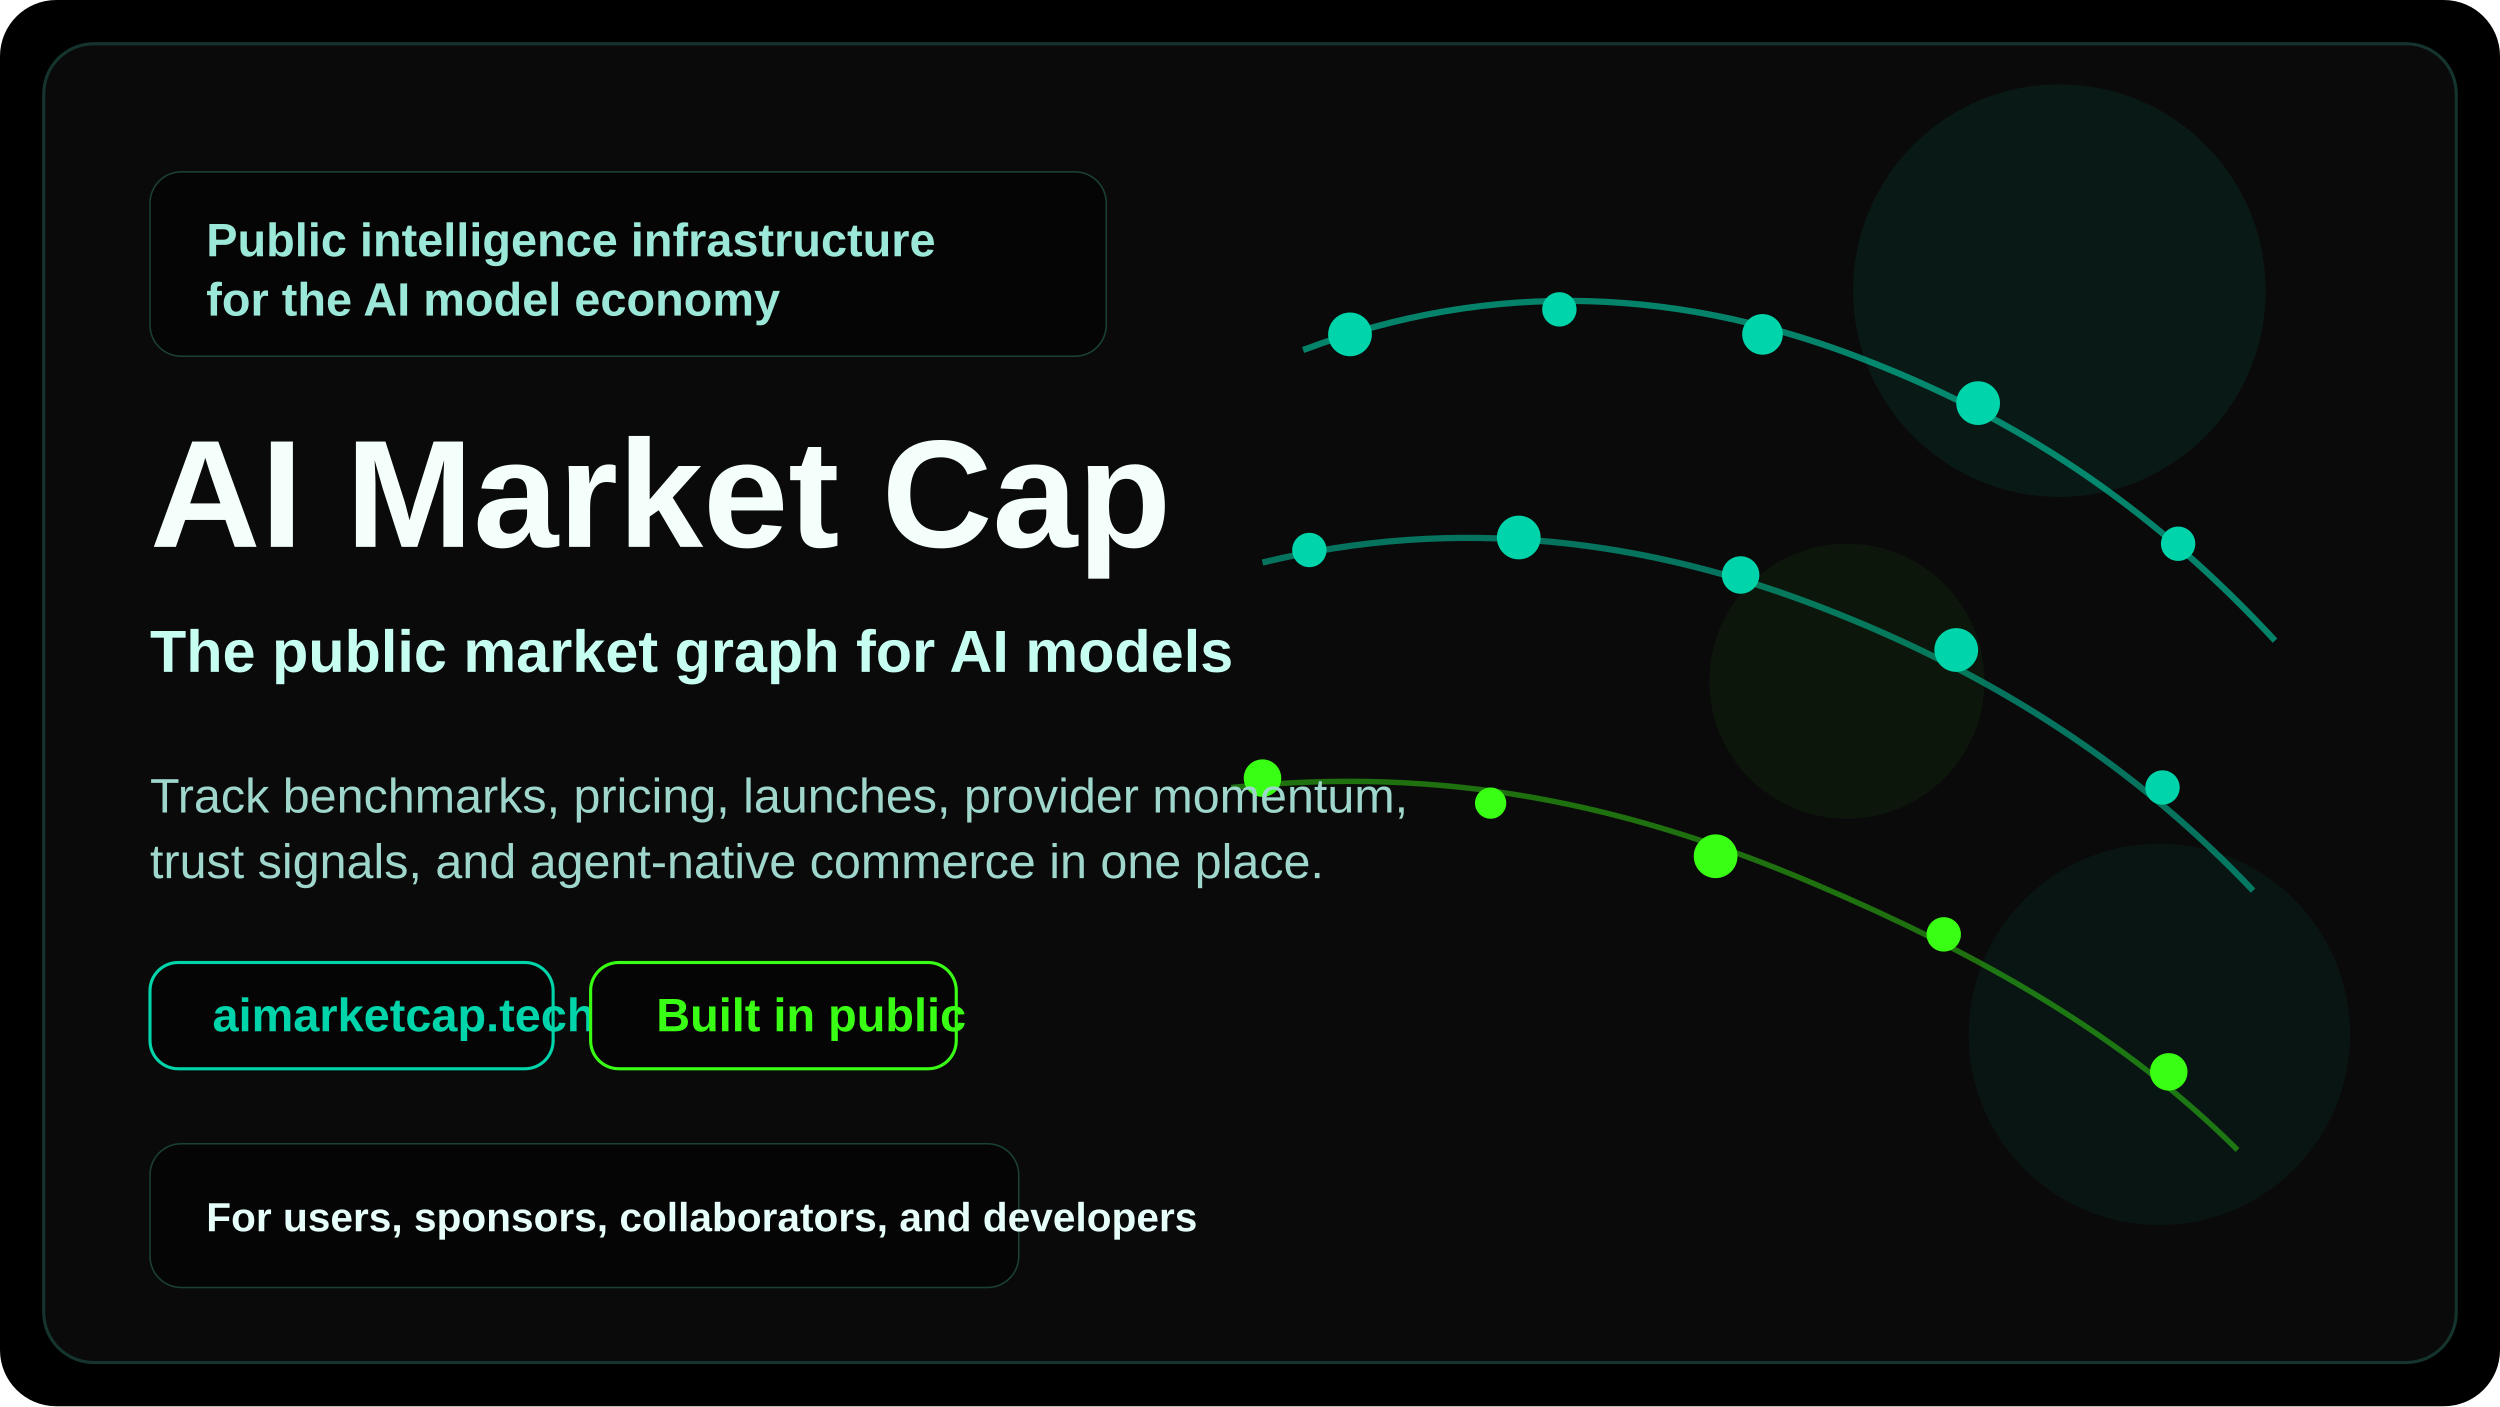
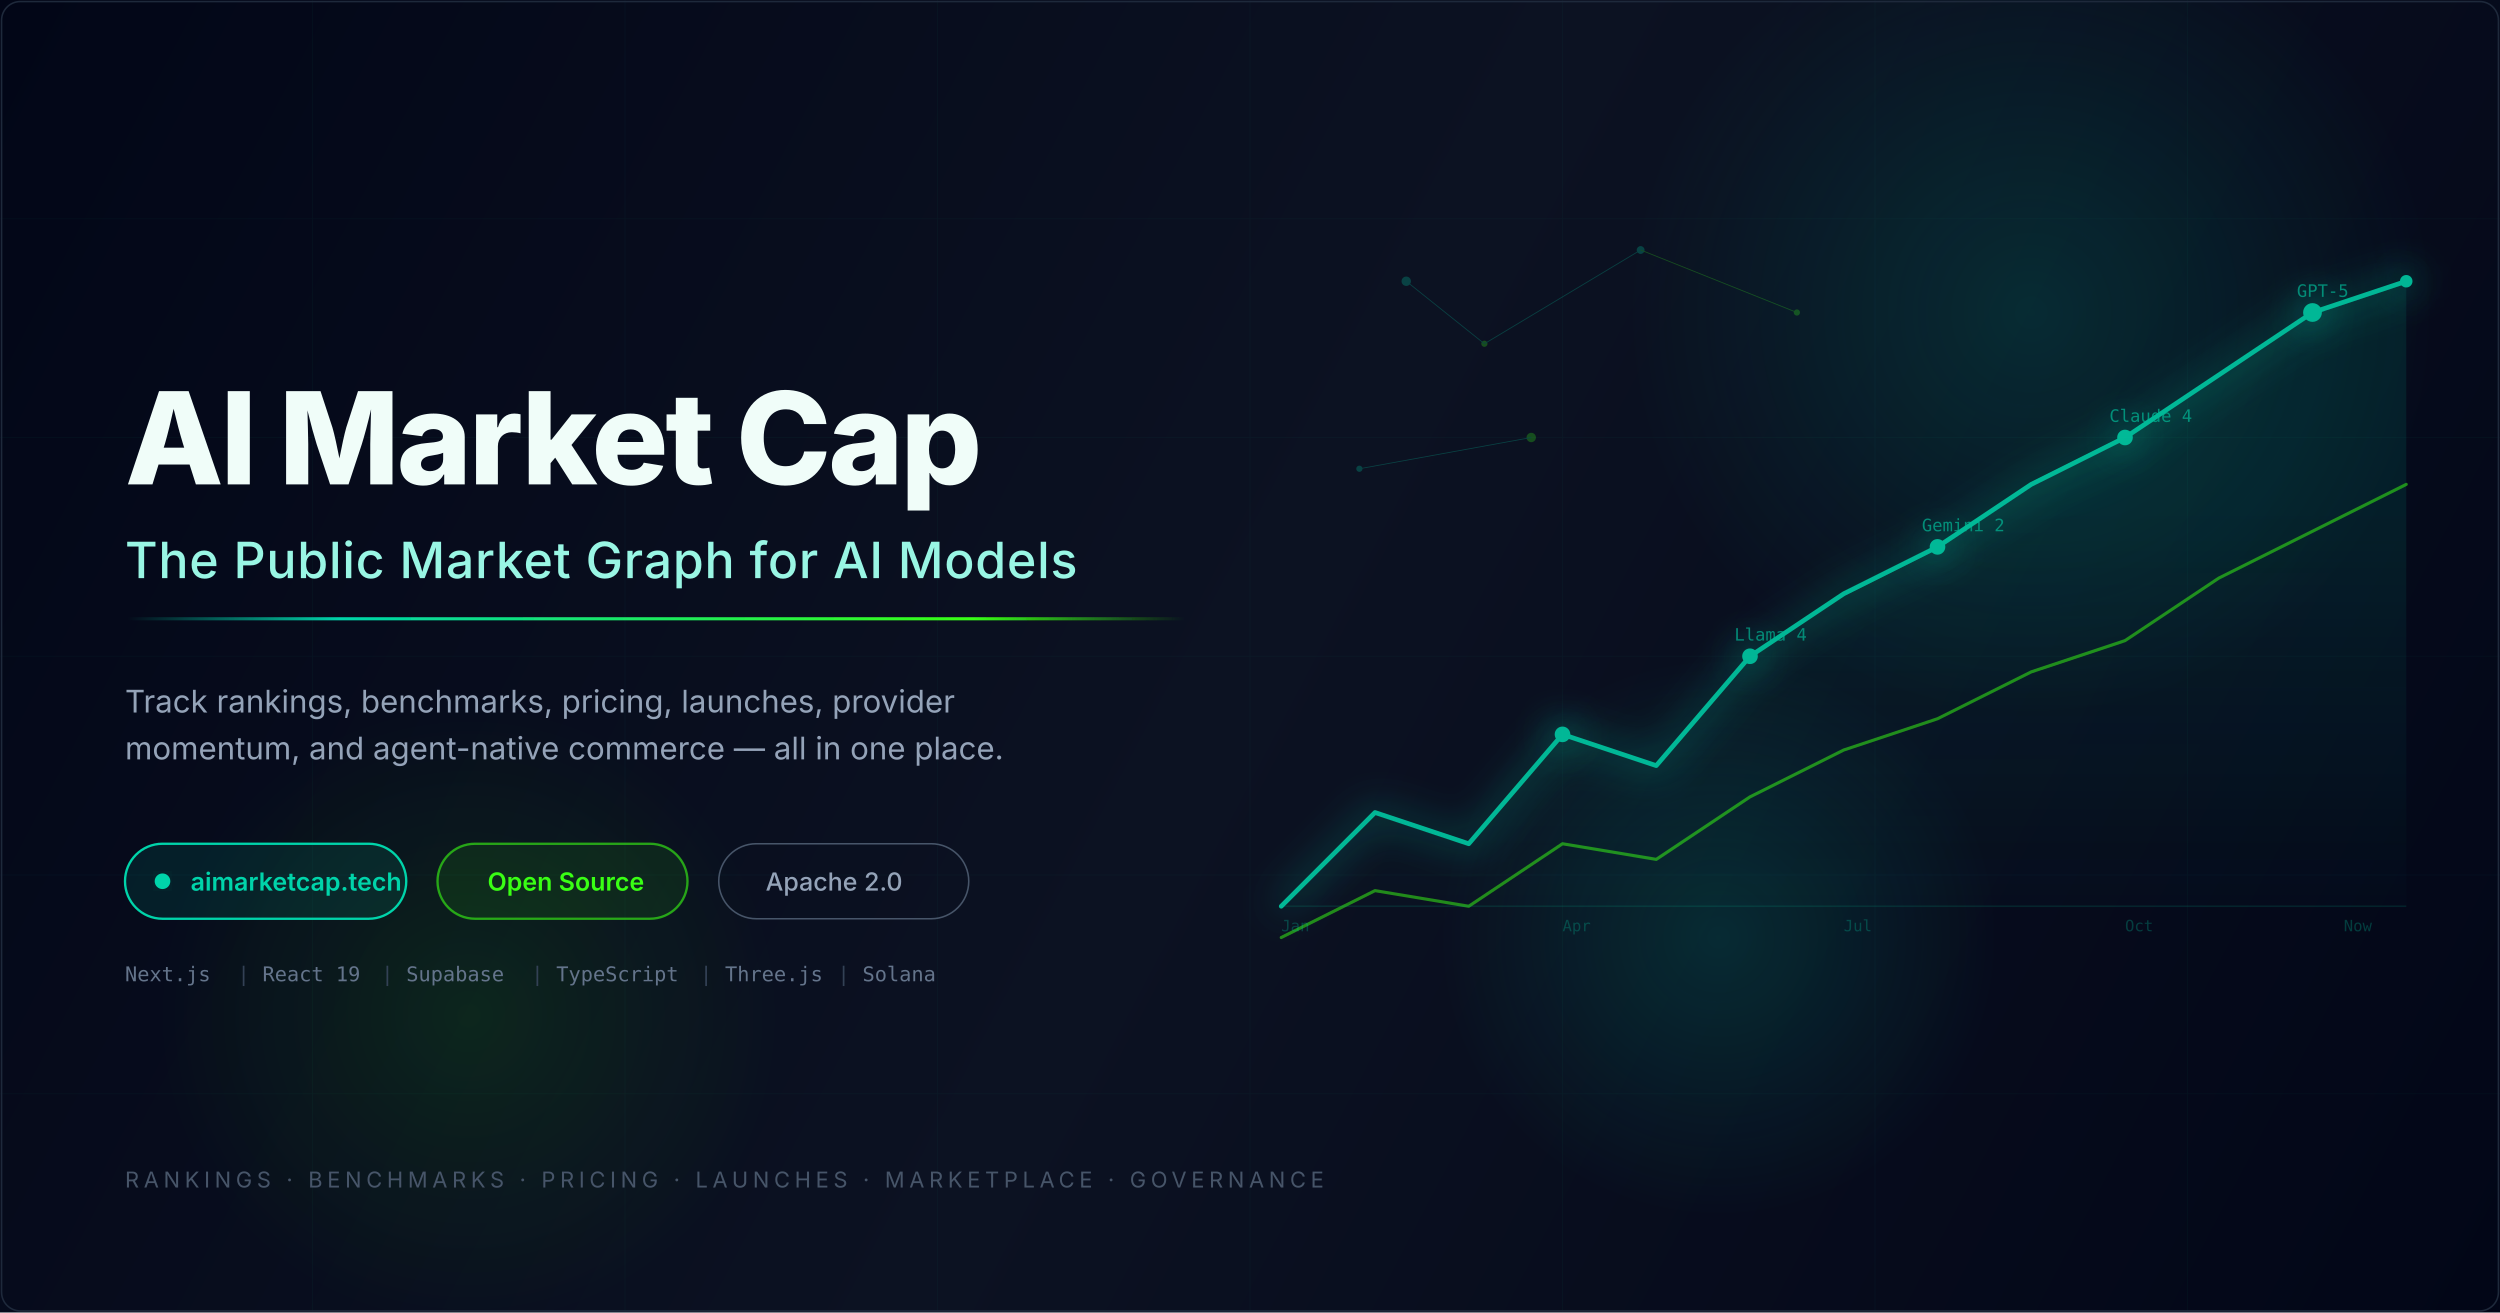
- <svg xmlns="http://www.w3.org/2000/svg" width="1600" height="900" viewBox="0 0 1600 900" fill="none">
-   <rect width="1600" height="900" rx="36" fill="#000000" />
-   <rect x="28" y="28" width="1544" height="844" rx="32" fill="#0A0A0A" stroke="#14342D" stroke-width="2" />
-   <circle cx="1318" cy="186" r="132" fill="#00D4AA" fill-opacity="0.08" />
-   <circle cx="1382" cy="662" r="122" fill="#00D4AA" fill-opacity="0.06" />
-   <circle cx="1182" cy="436" r="88" fill="#39FF14" fill-opacity="0.05" />
-   <path d="M834 224C956 178 1078 184 1198 232C1300 272 1382 330 1456 410" stroke="#00D4AA" stroke-opacity="0.6" stroke-width="4" />
-   <path d="M808 360C932 330 1054 344 1174 392C1280 434 1368 492 1442 570" stroke="#00D4AA" stroke-opacity="0.52" stroke-width="4" />
-   <path d="M788 504C924 490 1040 514 1162 566C1270 612 1360 664 1432 736" stroke="#39FF14" stroke-opacity="0.42" stroke-width="3.5" />
-   <g fill="#00D4AA">
-     <circle cx="864" cy="214" r="14" />
-     <circle cx="998" cy="198" r="11" />
-     <circle cx="1128" cy="214" r="13" />
-     <circle cx="1266" cy="258" r="14" />
-     <circle cx="1394" cy="348" r="11" />
-     <circle cx="838" cy="352" r="11" />
-     <circle cx="972" cy="344" r="14" />
-     <circle cx="1114" cy="368" r="12" />
-     <circle cx="1252" cy="416" r="14" />
-     <circle cx="1384" cy="504" r="11" />
+ <svg xmlns="http://www.w3.org/2000/svg" width="1600" height="840" viewBox="0 0 1600 840" fill="none">
+   <defs>
+     <linearGradient id="bgGrad" x1="0" y1="0" x2="1600" y2="840" gradientUnits="userSpaceOnUse">
+       <stop offset="0%" stop-color="#020617" />
+       <stop offset="50%" stop-color="#0C1222" />
+       <stop offset="100%" stop-color="#020617" />
+     </linearGradient>
+     <linearGradient id="glowLine" x1="0" y1="0" x2="1" y2="0">
+       <stop offset="0%" stop-color="#00D4AA" stop-opacity="0" />
+       <stop offset="20%" stop-color="#00D4AA" stop-opacity="1" />
+       <stop offset="80%" stop-color="#39FF14" stop-opacity="1" />
+       <stop offset="100%" stop-color="#39FF14" stop-opacity="0" />
+     </linearGradient>
+     <linearGradient id="chartGrad" x1="800" y1="600" x2="800" y2="320" gradientUnits="userSpaceOnUse">
+       <stop offset="0%" stop-color="#00D4AA" stop-opacity="0" />
+       <stop offset="100%" stop-color="#00D4AA" stop-opacity="0.12" />
+     </linearGradient>
+     <filter id="glow">
+       <feGaussianBlur stdDeviation="12" result="coloredBlur" />
+       <feMerge>
+         <feMergeNode in="coloredBlur" />
+         <feMergeNode in="SourceGraphic" />
+       </feMerge>
+     </filter>
+     <filter id="softGlow">
+       <feGaussianBlur stdDeviation="24" result="coloredBlur" />
+       <feMerge>
+         <feMergeNode in="coloredBlur" />
+         <feMergeNode in="SourceGraphic" />
+       </feMerge>
+     </filter>
+     <radialGradient id="orbGlow1" cx="0.5" cy="0.5" r="0.5">
+       <stop offset="0%" stop-color="#00D4AA" stop-opacity="0.15" />
+       <stop offset="100%" stop-color="#00D4AA" stop-opacity="0" />
+     </radialGradient>
+     <radialGradient id="orbGlow2" cx="0.5" cy="0.5" r="0.5">
+       <stop offset="0%" stop-color="#39FF14" stop-opacity="0.1" />
+       <stop offset="100%" stop-color="#39FF14" stop-opacity="0" />
+     </radialGradient>
+   </defs>
+   <rect width="1600" height="840" fill="url(#bgGrad)" />
+   <g opacity="0.04" stroke="#00D4AA" stroke-width="0.5">
+     <line x1="0" y1="140" x2="1600" y2="140" />
+     <line x1="0" y1="280" x2="1600" y2="280" />
+     <line x1="0" y1="420" x2="1600" y2="420" />
+     <line x1="0" y1="560" x2="1600" y2="560" />
+     <line x1="0" y1="700" x2="1600" y2="700" />
+     <line x1="200" y1="0" x2="200" y2="840" />
+     <line x1="400" y1="0" x2="400" y2="840" />
+     <line x1="600" y1="0" x2="600" y2="840" />
+     <line x1="800" y1="0" x2="800" y2="840" />
+     <line x1="1000" y1="0" x2="1000" y2="840" />
+     <line x1="1200" y1="0" x2="1200" y2="840" />
+     <line x1="1400" y1="0" x2="1400" y2="840" />
  </g>
-   <g fill="#39FF14">
-     <circle cx="808" cy="498" r="12" />
-     <circle cx="954" cy="514" r="10" />
-     <circle cx="1098" cy="548" r="14" />
-     <circle cx="1244" cy="598" r="11" />
-     <circle cx="1388" cy="686" r="12" />
+   <circle cx="1300" cy="200" r="260" fill="url(#orbGlow1)" />
+   <circle cx="300" cy="650" r="200" fill="url(#orbGlow2)" />
+   <circle cx="1100" cy="600" r="180" fill="url(#orbGlow1)" />
+   <g opacity="0.85">
+     <path d="M820 580 L880 520 L940 540 L1000 470 L1060 490 L1120 420 L1180 380 L1240 350 L1300 310 L1360 280 L1420 240 L1480 200 L1540 180 L1540 580 Z" fill="url(#chartGrad)" />
+     <path d="M820 580 L880 520 L940 540 L1000 470 L1060 490 L1120 420 L1180 380 L1240 350 L1300 310 L1360 280 L1420 240 L1480 200 L1540 180" stroke="#00D4AA" stroke-width="3" fill="none" stroke-linecap="round" stroke-linejoin="round" filter="url(#glow)" />
+     <path d="M820 600 L880 570 L940 580 L1000 540 L1060 550 L1120 510 L1180 480 L1240 460 L1300 430 L1360 410 L1420 370 L1480 340 L1540 310" stroke="#39FF14" stroke-width="2" fill="none" stroke-linecap="round" stroke-linejoin="round" opacity="0.6" />
+     <g fill="#00D4AA" filter="url(#glow)">
+       <circle cx="1000" cy="470" r="5" />
+       <circle cx="1120" cy="420" r="5" />
+       <circle cx="1240" cy="350" r="5" />
+       <circle cx="1360" cy="280" r="5" />
+       <circle cx="1480" cy="200" r="6" />
+       <circle cx="1540" cy="180" r="4" />
+     </g>
+     <g font-family="'SF Mono', 'Fira Code', 'Cascadia Code', monospace" font-size="11" fill="#00D4AA" opacity="0.7">
+       <text x="1470" y="190">GPT-5</text>
+       <text x="1350" y="270">Claude 4</text>
+       <text x="1230" y="340">Gemini 2</text>
+       <text x="1110" y="410">Llama 4</text>
+     </g>
+     <line x1="820" y1="580" x2="1540" y2="580" stroke="#00D4AA" stroke-opacity="0.15" stroke-width="1" />
+     <g font-family="'SF Mono', monospace" font-size="10" fill="#00D4AA" opacity="0.3">
+       <text x="820" y="596">Jan</text>
+       <text x="1000" y="596">Apr</text>
+       <text x="1180" y="596">Jul</text>
+       <text x="1360" y="596">Oct</text>
+       <text x="1500" y="596">Now</text>
+     </g>
  </g>
-   <rect x="96" y="110" width="612" height="118" rx="20" fill="#050505" stroke="#1A4037" />
-   <text x="132" y="164" fill="#9BE8D9" font-family="Segoe UI, Arial, sans-serif" font-size="30" font-weight="600">
-     <tspan x="132" dy="0">Public intelligence infrastructure</tspan>
-     <tspan x="132" dy="38">for the AI model economy</tspan>
-   </text>
-   <text x="96" y="350" fill="#F4FFFC" font-family="Segoe UI, Arial, sans-serif" font-size="98" font-weight="700">
+   <g opacity="0.25">
+     <circle cx="900" cy="180" r="3" fill="#00D4AA" />
+     <circle cx="950" cy="220" r="2" fill="#39FF14" />
+     <circle cx="1050" cy="160" r="2.5" fill="#00D4AA" />
+     <circle cx="1150" cy="200" r="2" fill="#39FF14" />
+     <circle cx="870" cy="300" r="2" fill="#00D4AA" />
+     <circle cx="980" cy="280" r="3" fill="#39FF14" />
+     <line x1="900" y1="180" x2="950" y2="220" stroke="#00D4AA" stroke-width="0.5" />
+     <line x1="950" y1="220" x2="1050" y2="160" stroke="#00D4AA" stroke-width="0.5" />
+     <line x1="1050" y1="160" x2="1150" y2="200" stroke="#39FF14" stroke-width="0.5" />
+     <line x1="870" y1="300" x2="980" y2="280" stroke="#00D4AA" stroke-width="0.5" />
+   </g>
+   <rect x="80" y="395" width="680" height="2" fill="url(#glowLine)" rx="1" filter="url(#glow)" />
+   <text x="80" y="310" fill="#F0FDF9" font-family="'Inter', 'Segoe UI', system-ui, -apple-system, sans-serif" font-size="82" font-weight="800" letter-spacing="-2">
    AI Market Cap
  </text>
-   <text x="96" y="430" fill="#C6FFF2" font-family="Segoe UI, Arial, sans-serif" font-size="38" font-weight="600">
-     The public market graph for AI models
+   <text x="80" y="370" fill="#99F6E4" font-family="'Inter', 'Segoe UI', system-ui, sans-serif" font-size="32" font-weight="500" letter-spacing="0.5">
+     The Public Market Graph for AI Models
  </text>
-   <text x="96" y="520" fill="#9FD7CC" font-family="Segoe UI, Arial, sans-serif" font-size="31">
-     <tspan x="96" dy="0">Track benchmarks, pricing, launches, provider momentum,</tspan>
-     <tspan x="96" dy="42">trust signals, and agent-native commerce in one place.</tspan>
+   <text fill="#94A3B8" font-family="'Inter', 'Segoe UI', system-ui, sans-serif" font-size="20" font-weight="400">
+     <tspan x="80" dy="456">Track rankings, benchmarks, pricing, launches, provider</tspan>
+     <tspan x="80" dy="30">momentum, and agent-native commerce — all in one place.</tspan>
  </text>
-   <rect x="96" y="616" width="258" height="68" rx="18" fill="#050505" stroke="#00D4AA" stroke-width="2" />
-   <text x="136" y="660" fill="#00D4AA" font-family="Segoe UI, Arial, sans-serif" font-size="30" font-weight="700">
-     aimarketcap.tech
+   <g transform="translate(80, 540)">
+     <rect width="180" height="48" rx="24" fill="#00D4AA" fill-opacity="0.1" stroke="#00D4AA" stroke-width="1.5" />
+     <circle cx="24" cy="24" r="5" fill="#00D4AA" filter="url(#glow)" />
+     <text x="42" y="30" fill="#00D4AA" font-family="'Inter', sans-serif" font-size="16" font-weight="600">aimarketcap.tech</text>
+     <rect x="200" y="0" width="160" height="48" rx="24" fill="#39FF14" fill-opacity="0.08" stroke="#39FF14" stroke-width="1.5" stroke-opacity="0.6" />
+     <text x="232" y="30" fill="#39FF14" font-family="'Inter', sans-serif" font-size="16" font-weight="600">Open Source</text>
+     <rect x="380" y="0" width="160" height="48" rx="24" fill="transparent" stroke="#475569" stroke-width="1" />
+     <text x="410" y="30" fill="#94A3B8" font-family="'Inter', sans-serif" font-size="16" font-weight="500">Apache 2.0</text>
+   </g>
+   <g transform="translate(80, 628)" font-family="'SF Mono', 'Fira Code', monospace" font-size="13" fill="#64748B">
+     <text>Next.js</text>
+     <text x="72" fill="#334155">|</text>
+     <text x="88">React 19</text>
+     <text x="164" fill="#334155">|</text>
+     <text x="180">Supabase</text>
+     <text x="260" fill="#334155">|</text>
+     <text x="276">TypeScript</text>
+     <text x="368" fill="#334155">|</text>
+     <text x="384">Three.js</text>
+     <text x="456" fill="#334155">|</text>
+     <text x="472">Solana</text>
+   </g>
+   <text x="80" y="760" fill="#475569" font-family="'Inter', sans-serif" font-size="14" font-weight="400" letter-spacing="3">
+     RANKINGS  ·  BENCHMARKS  ·  PRICING  ·  LAUNCHES  ·  MARKETPLACE  ·  GOVERNANCE
  </text>
-   <rect x="378" y="616" width="234" height="68" rx="18" fill="#050505" stroke="#39FF14" stroke-width="2" />
-   <text x="420" y="660" fill="#39FF14" font-family="Segoe UI, Arial, sans-serif" font-size="30" font-weight="700">
-     Built in public
-   </text>
-   <rect x="96" y="732" width="556" height="92" rx="20" fill="#050505" stroke="#1A4037" />
-   <text x="132" y="788" fill="#E7FFFA" font-family="Segoe UI, Arial, sans-serif" font-size="26" font-weight="600">
-     For users, sponsors, collaborators, and developers
-   </text>
+   <rect x="1" y="1" width="1598" height="838" rx="12" stroke="#1E293B" stroke-width="1" fill="none" />
</svg>
